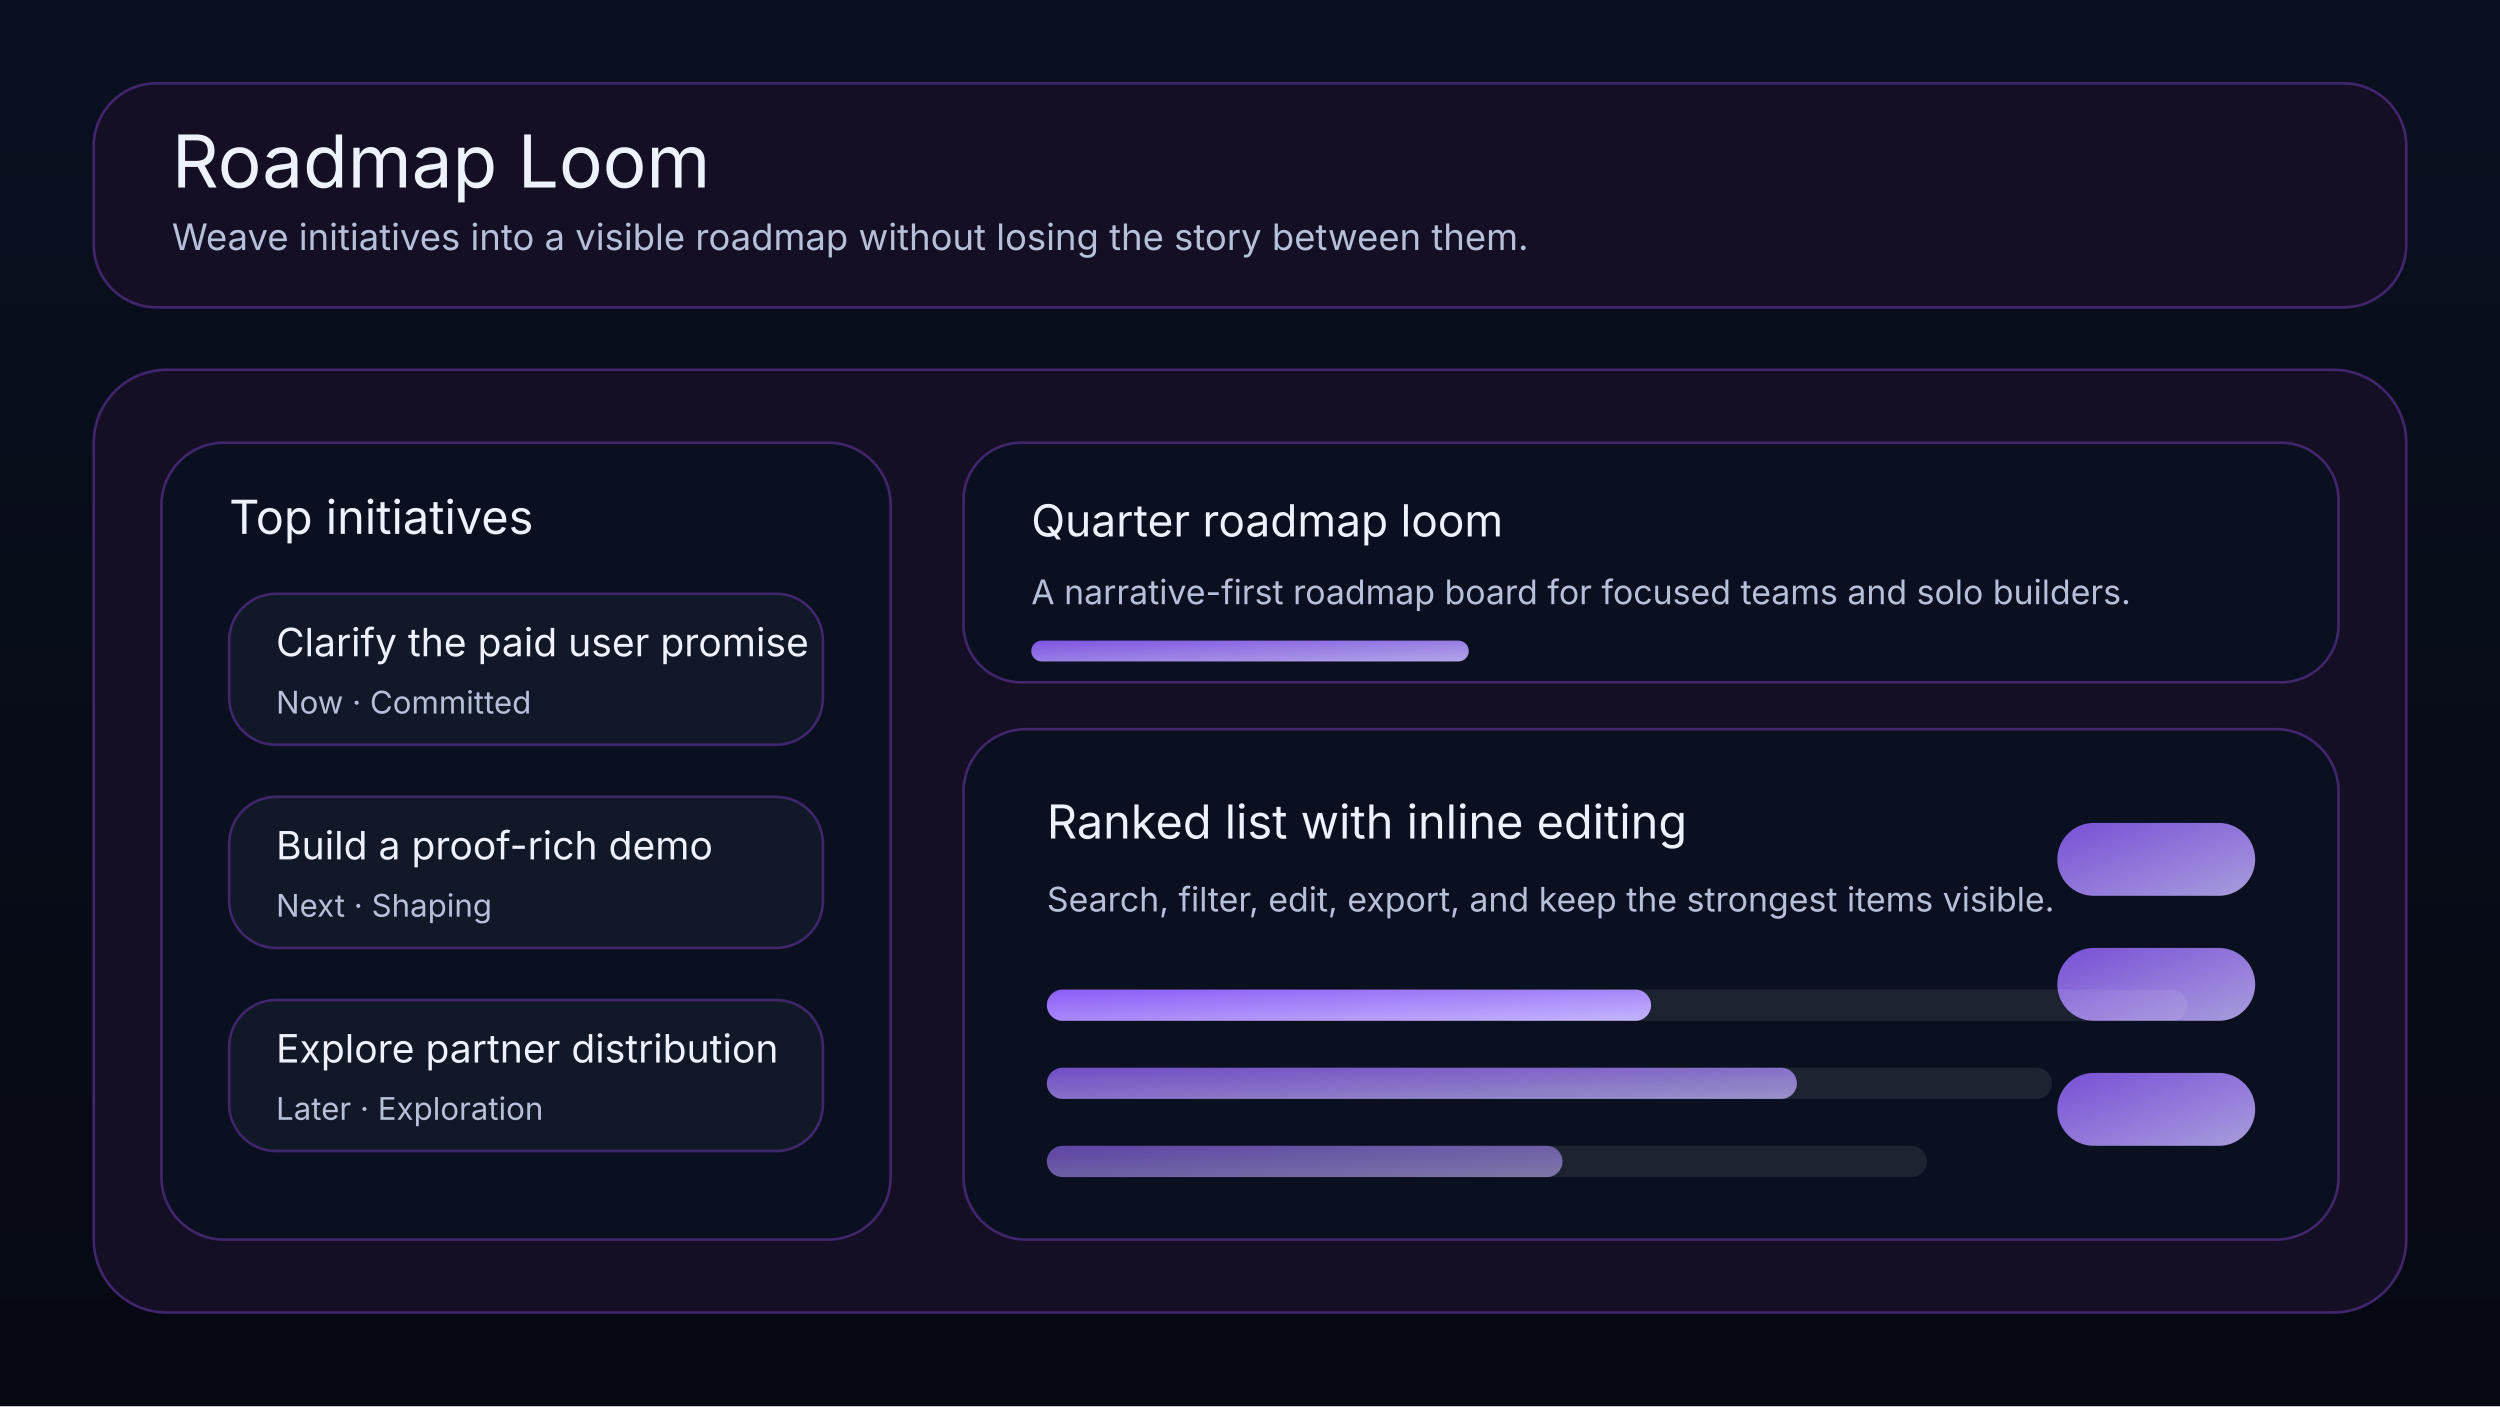
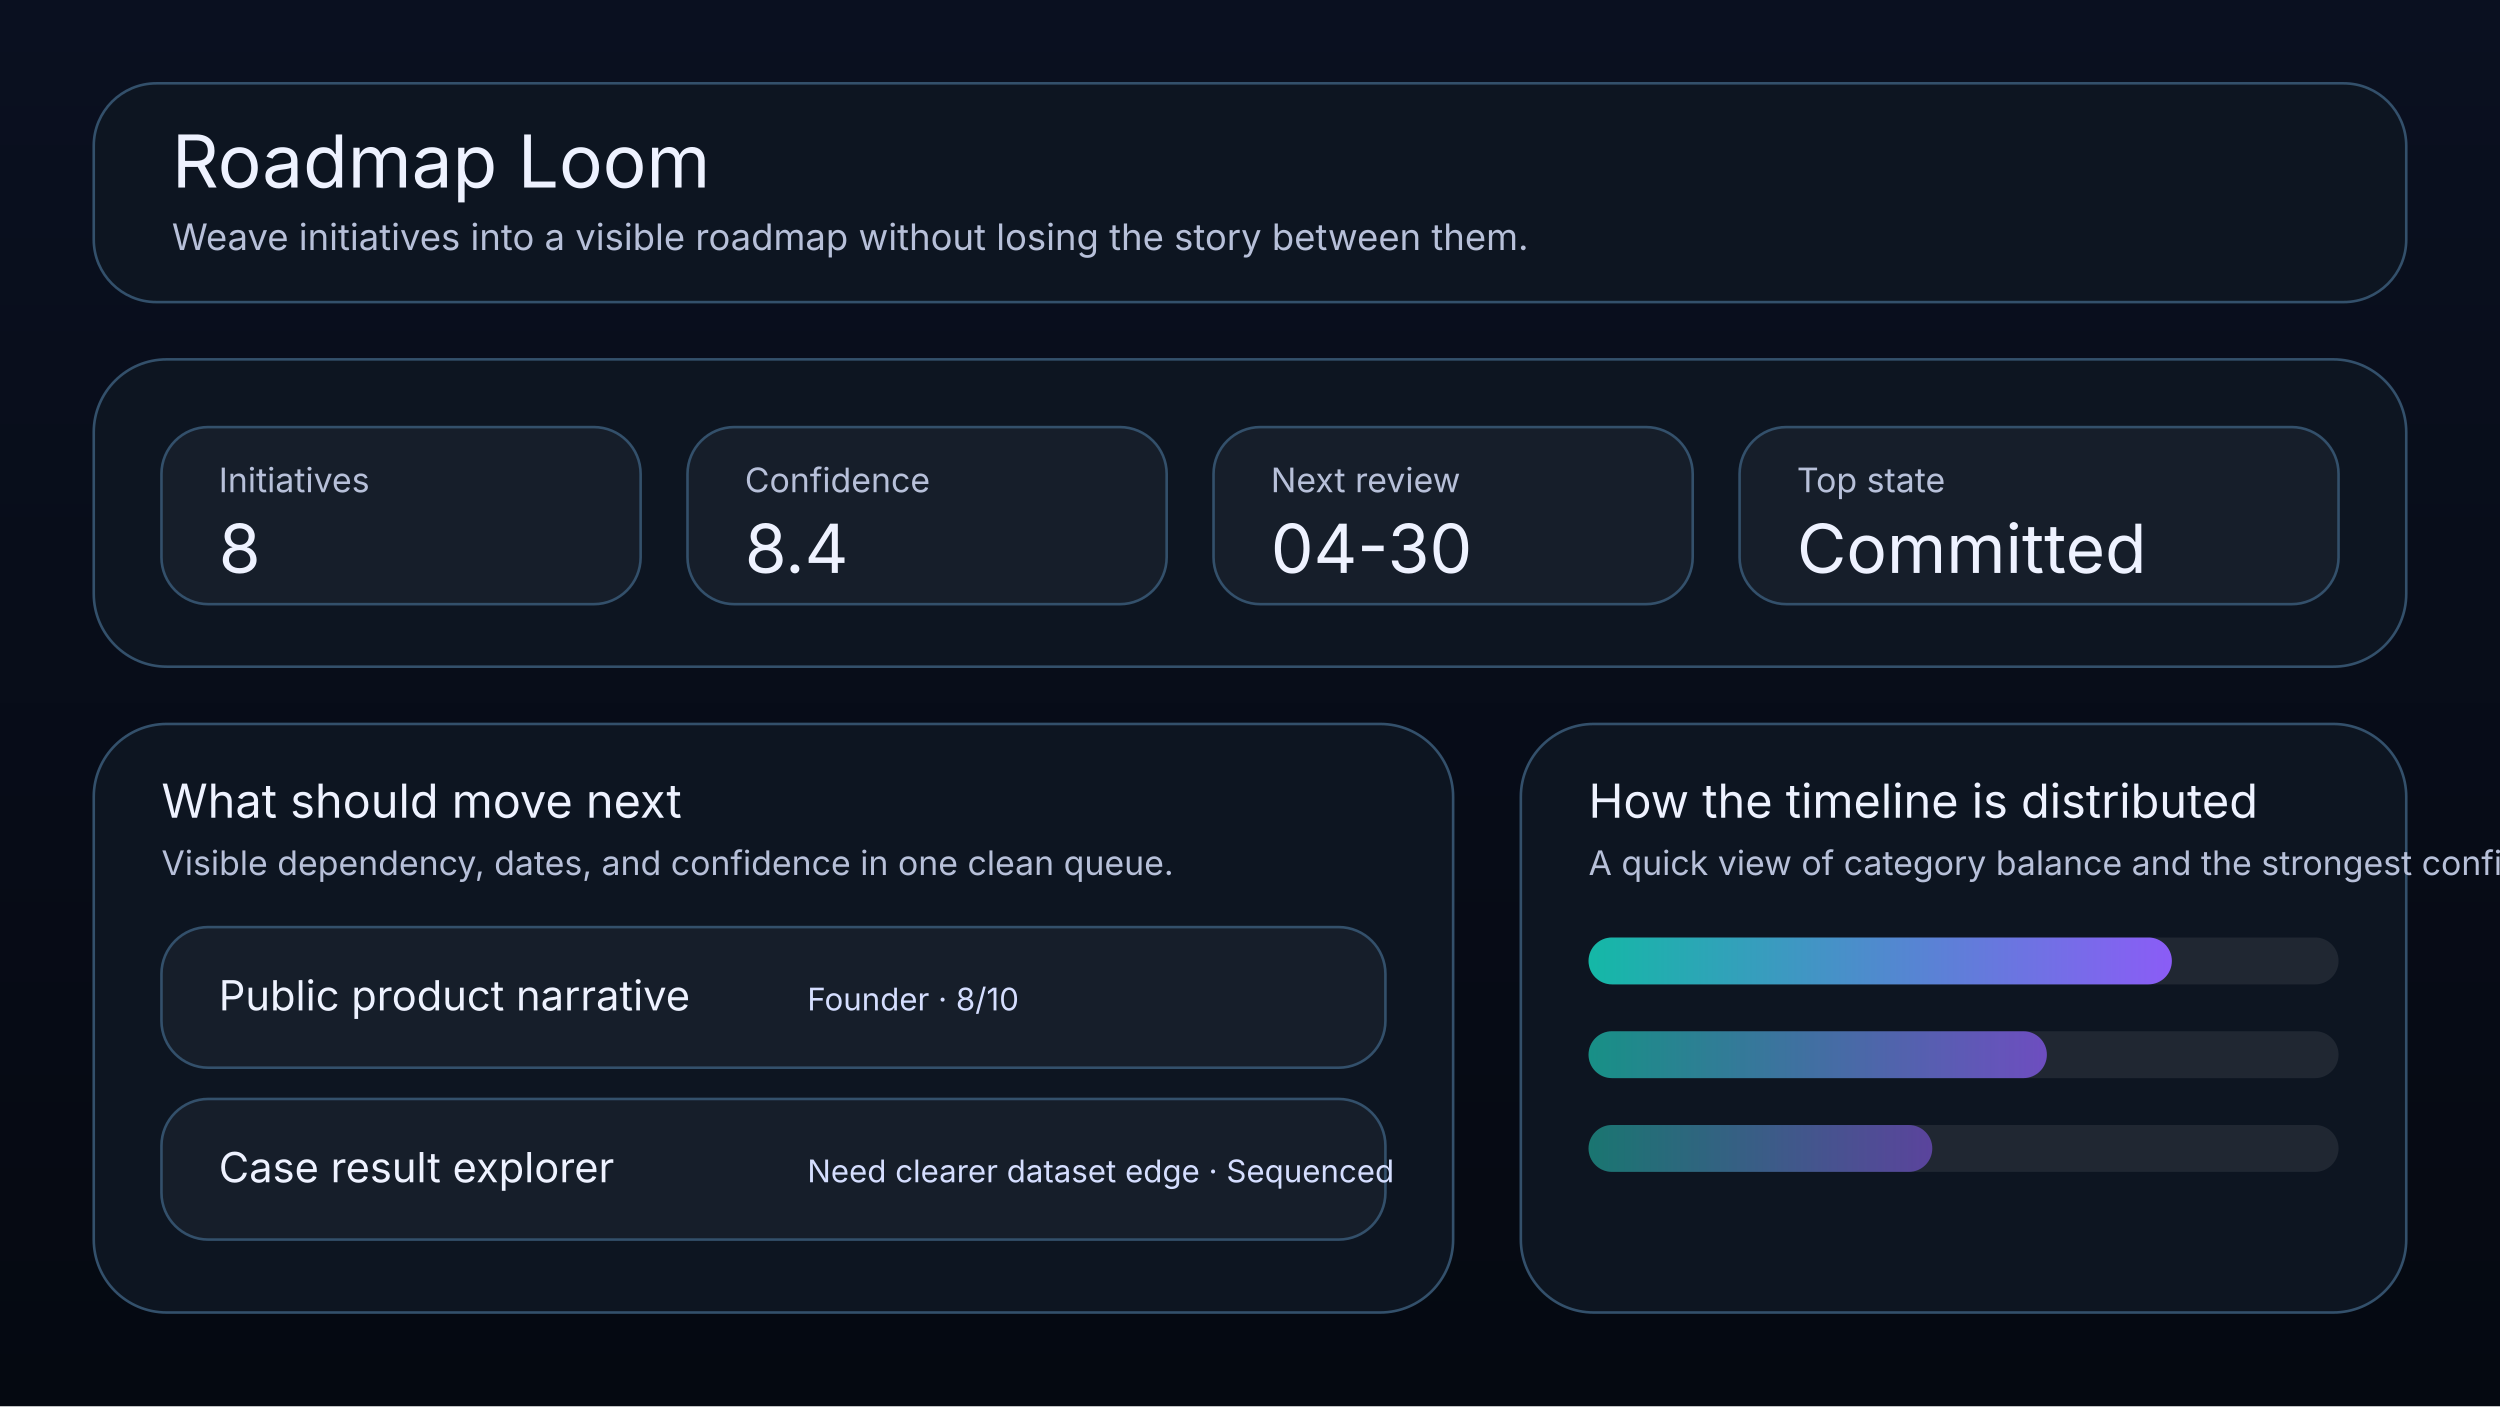
<svg xmlns="http://www.w3.org/2000/svg" viewBox="0 0 960 540" role="img" aria-labelledby="title desc">
  <defs>
    <linearGradient id="bg" x1="0" y1="0" x2="0" y2="1">
      <stop offset="0%" stop-color="#0a1020" />
-       <stop offset="100%" stop-color="#060912" />
+       <stop offset="100%" stop-color="#050911" />
    </linearGradient>
-     <linearGradient id="accent" x1="0" y1="0" x2="1" y2="1">
-       <stop offset="0%" stop-color="#8b5cf6" />
-       <stop offset="100%" stop-color="#c4b5fd" />
+     <linearGradient id="accent" x1="0" y1="0" x2="1" y2="0">
+       <stop offset="0%" stop-color="#14b8a6" />
+       <stop offset="100%" stop-color="#8b5cf6" />
    </linearGradient>
  </defs>
  <rect width="960" height="540" fill="url(#bg)" />
-   <rect x="36" y="32" width="888" height="86" rx="24" fill="#140f24" stroke="#41256d" />
+   <rect x="36" y="32" width="888" height="84" rx="24" fill="#0d1521" stroke="#33506b" />
  <text x="66" y="72" font-family="Inter, Arial, sans-serif" font-size="28" fill="#eef2ff">Roadmap Loom</text>
  <text x="66" y="96" font-family="Inter, Arial, sans-serif" font-size="14" fill="#b7c0d9">Weave initiatives into a visible roadmap without losing the story between them.</text>
-   <rect x="36" y="142" width="888" height="362" rx="28" fill="#140f24" stroke="#41256d" />
-   <rect x="62" y="170" width="280" height="306" rx="24" fill="#0b1020" stroke="#41256d" />
-   <rect x="370" y="170" width="528" height="92" rx="22" fill="#0b1020" stroke="#41256d" />
-   <text x="88" y="205" font-family="Inter, Arial, sans-serif" font-size="18" fill="#eef2ff">Top initiatives</text>
-   <text x="396" y="206" font-family="Inter, Arial, sans-serif" font-size="17" fill="#eef2ff">Quarter roadmap loom</text>
-   <text x="396" y="232" font-family="Inter, Arial, sans-serif" font-size="13" fill="#b7c0d9">A narrative-first roadmap board for focused teams and solo builders.</text>
-   <rect x="396" y="246" width="168" height="8" rx="4" fill="url(#accent)" opacity="0.9" />
-   <rect x="370" y="280" width="528" height="196" rx="24" fill="#0b1020" stroke="#41256d" />
-   <rect x="88" y="228" width="228" height="58" rx="18" fill="#111827" stroke="#41256d" />
-   <text x="106" y="252" font-family="Inter, Arial, sans-serif" font-size="15" fill="#eef2ff">Clarify the paid user promise</text>
-   <text x="106" y="274" font-family="Inter, Arial, sans-serif" font-size="12" fill="#b7c0d9">Now · Committed</text>
-   <rect x="790" y="316" width="76" height="28" rx="14" fill="url(#accent)" opacity="0.85" />
-   <rect x="88" y="306" width="228" height="58" rx="18" fill="#111827" stroke="#41256d" />
-   <text x="106" y="330" font-family="Inter, Arial, sans-serif" font-size="15" fill="#eef2ff">Build a proof-rich demo</text>
-   <text x="106" y="352" font-family="Inter, Arial, sans-serif" font-size="12" fill="#b7c0d9">Next · Shaping</text>
-   <rect x="790" y="364" width="76" height="28" rx="14" fill="url(#accent)" opacity="0.85" />
-   <rect x="88" y="384" width="228" height="58" rx="18" fill="#111827" stroke="#41256d" />
-   <text x="106" y="408" font-family="Inter, Arial, sans-serif" font-size="15" fill="#eef2ff">Explore partner distribution</text>
-   <text x="106" y="430" font-family="Inter, Arial, sans-serif" font-size="12" fill="#b7c0d9">Later · Exploration</text>
-   <rect x="790" y="412" width="76" height="28" rx="14" fill="url(#accent)" opacity="0.85" />
-   <text x="402" y="322" font-family="Inter, Arial, sans-serif" font-size="18" fill="#eef2ff">Ranked list with inline editing</text>
-   <text x="402" y="350" font-family="Inter, Arial, sans-serif" font-size="13" fill="#b7c0d9">Search, filter, edit, export, and keep the strongest items visible.</text>
-   <rect x="402" y="380" width="438" height="12" rx="6" fill="rgba(255,255,255,0.08)" />
-   <rect x="402" y="380" width="232" height="12" rx="6" fill="url(#accent)" />
-   <rect x="402" y="410" width="386" height="12" rx="6" fill="rgba(255,255,255,0.08)" />
-   <rect x="402" y="410" width="288" height="12" rx="6" fill="url(#accent)" opacity="0.75" />
-   <rect x="402" y="440" width="338" height="12" rx="6" fill="rgba(255,255,255,0.08)" />
-   <rect x="402" y="440" width="198" height="12" rx="6" fill="url(#accent)" opacity="0.58" />
+   <rect x="36" y="138" width="888" height="118" rx="28" fill="#0d1521" stroke="#33506b" />
+   <rect x="62" y="164" width="184" height="68" rx="18" fill="rgba(255,255,255,0.04)" stroke="#33506b" />
+   <rect x="264" y="164" width="184" height="68" rx="18" fill="rgba(255,255,255,0.04)" stroke="#33506b" />
+   <rect x="466" y="164" width="184" height="68" rx="18" fill="rgba(255,255,255,0.04)" stroke="#33506b" />
+   <rect x="668" y="164" width="230" height="68" rx="18" fill="rgba(255,255,255,0.04)" stroke="#33506b" />
+   <text x="84" y="189" font-family="Inter, Arial, sans-serif" font-size="13" fill="#b7c0d9">Initiatives</text>
+   <text x="84" y="220" font-family="Inter, Arial, sans-serif" font-size="26" fill="#eef2ff">8</text>
+   <text x="286" y="189" font-family="Inter, Arial, sans-serif" font-size="13" fill="#b7c0d9">Confidence</text>
+   <text x="286" y="220" font-family="Inter, Arial, sans-serif" font-size="26" fill="#eef2ff">8.4</text>
+   <text x="488" y="189" font-family="Inter, Arial, sans-serif" font-size="13" fill="#b7c0d9">Next review</text>
+   <text x="488" y="220" font-family="Inter, Arial, sans-serif" font-size="26" fill="#eef2ff">04-30</text>
+   <text x="690" y="189" font-family="Inter, Arial, sans-serif" font-size="13" fill="#b7c0d9">Top state</text>
+   <text x="690" y="220" font-family="Inter, Arial, sans-serif" font-size="26" fill="#eef2ff">Committed</text>
+   <rect x="36" y="278" width="522" height="226" rx="28" fill="#0d1521" stroke="#33506b" />
+   <text x="62" y="314" font-family="Inter, Arial, sans-serif" font-size="18" fill="#eef2ff">What should move next</text>
+   <text x="62" y="336" font-family="Inter, Arial, sans-serif" font-size="13" fill="#b7c0d9">Visible dependency, dates, and confidence in one clean queue.</text>
+   <rect x="62" y="356" width="470" height="54" rx="18" fill="rgba(255,255,255,0.04)" stroke="#33506b" />
+   <text x="84" y="388" font-family="Inter, Arial, sans-serif" font-size="16" fill="#eef2ff">Public product narrative</text>
+   <text x="310" y="388" font-family="Inter, Arial, sans-serif" font-size="12" fill="#d5deff">Founder · 8/10</text>
+   <rect x="62" y="422" width="470" height="54" rx="18" fill="rgba(255,255,255,0.04)" stroke="#33506b" />
+   <text x="84" y="454" font-family="Inter, Arial, sans-serif" font-size="16" fill="#eef2ff">Case result explorer</text>
+   <text x="310" y="454" font-family="Inter, Arial, sans-serif" font-size="12" fill="#d5deff">Need clearer dataset edge · Sequenced</text>
+   <rect x="584" y="278" width="340" height="226" rx="28" fill="#0d1521" stroke="#33506b" />
+   <text x="610" y="314" font-family="Inter, Arial, sans-serif" font-size="18" fill="#eef2ff">How the timeline is distributed</text>
+   <text x="610" y="336" font-family="Inter, Arial, sans-serif" font-size="13" fill="#b7c0d9">A quick view of category balance and the strongest confidence signal.</text>
+   <rect x="610" y="360" width="288" height="18" rx="9" fill="rgba(255,255,255,0.08)" />
+   <rect x="610" y="360" width="224" height="18" rx="9" fill="url(#accent)" />
+   <rect x="610" y="396" width="288" height="18" rx="9" fill="rgba(255,255,255,0.08)" />
+   <rect x="610" y="396" width="176" height="18" rx="9" fill="url(#accent)" opacity="0.72" />
+   <rect x="610" y="432" width="288" height="18" rx="9" fill="rgba(255,255,255,0.08)" />
+   <rect x="610" y="432" width="132" height="18" rx="9" fill="url(#accent)" opacity="0.54" />
</svg>
